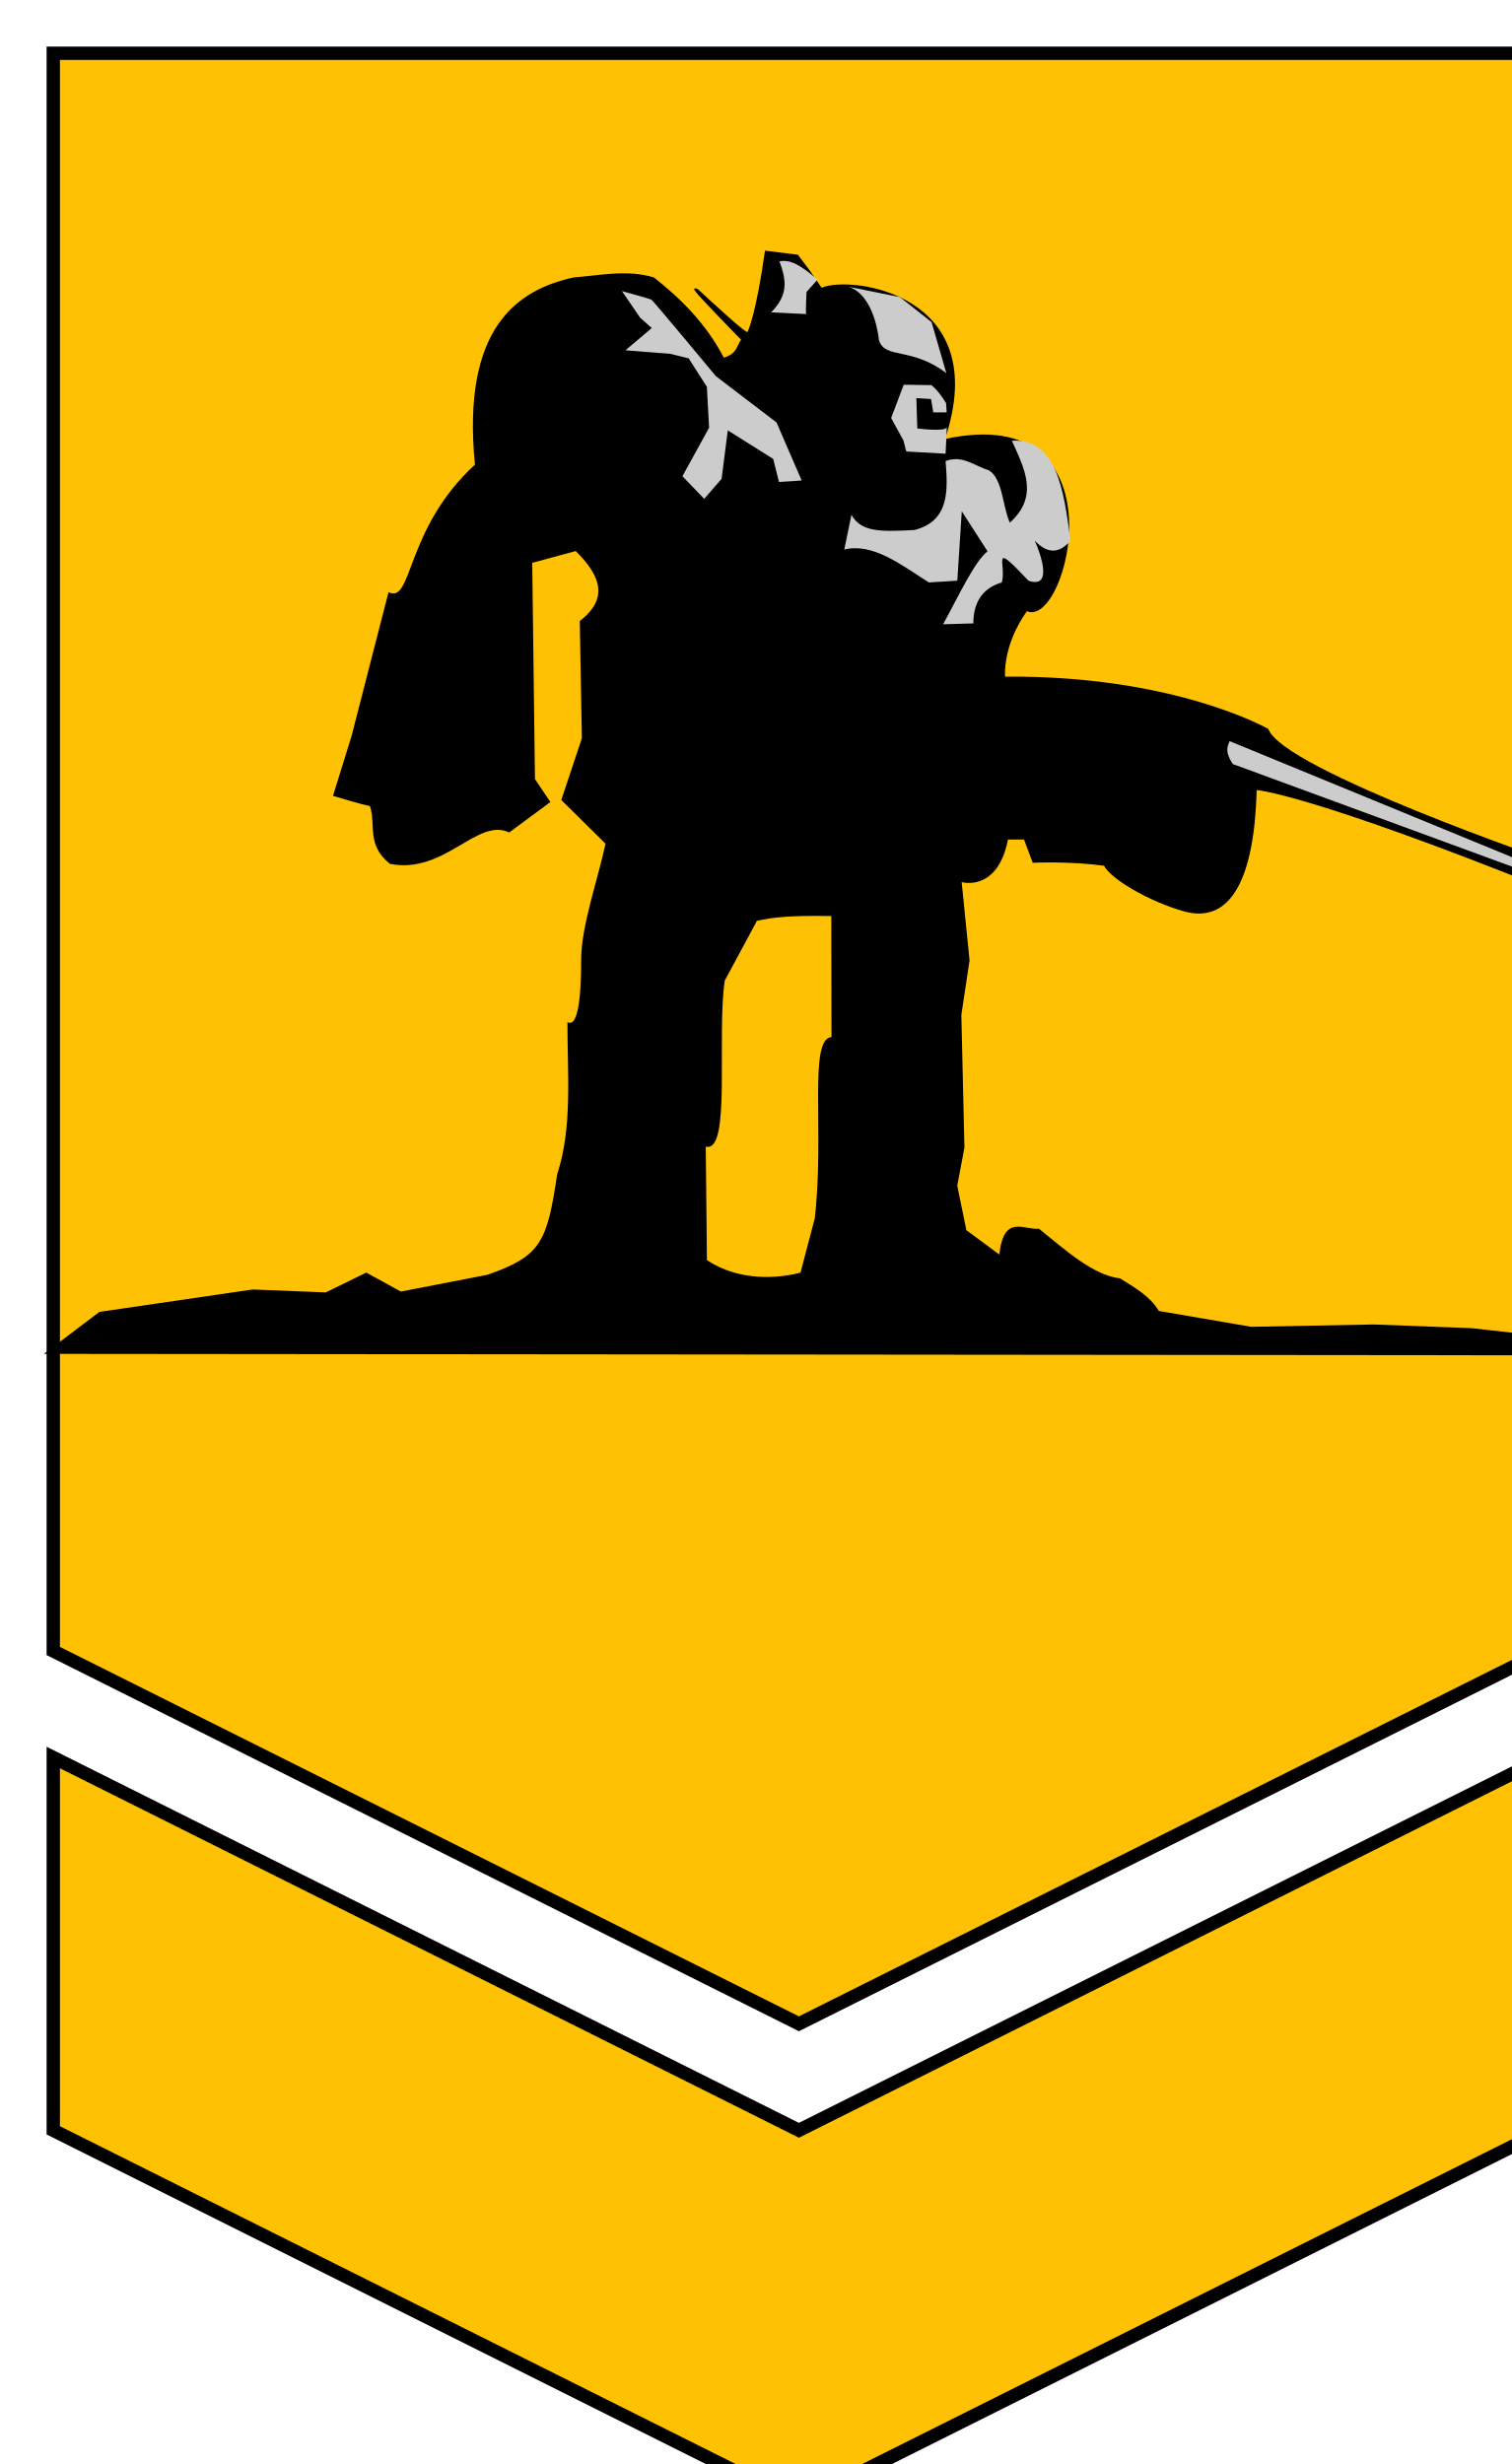
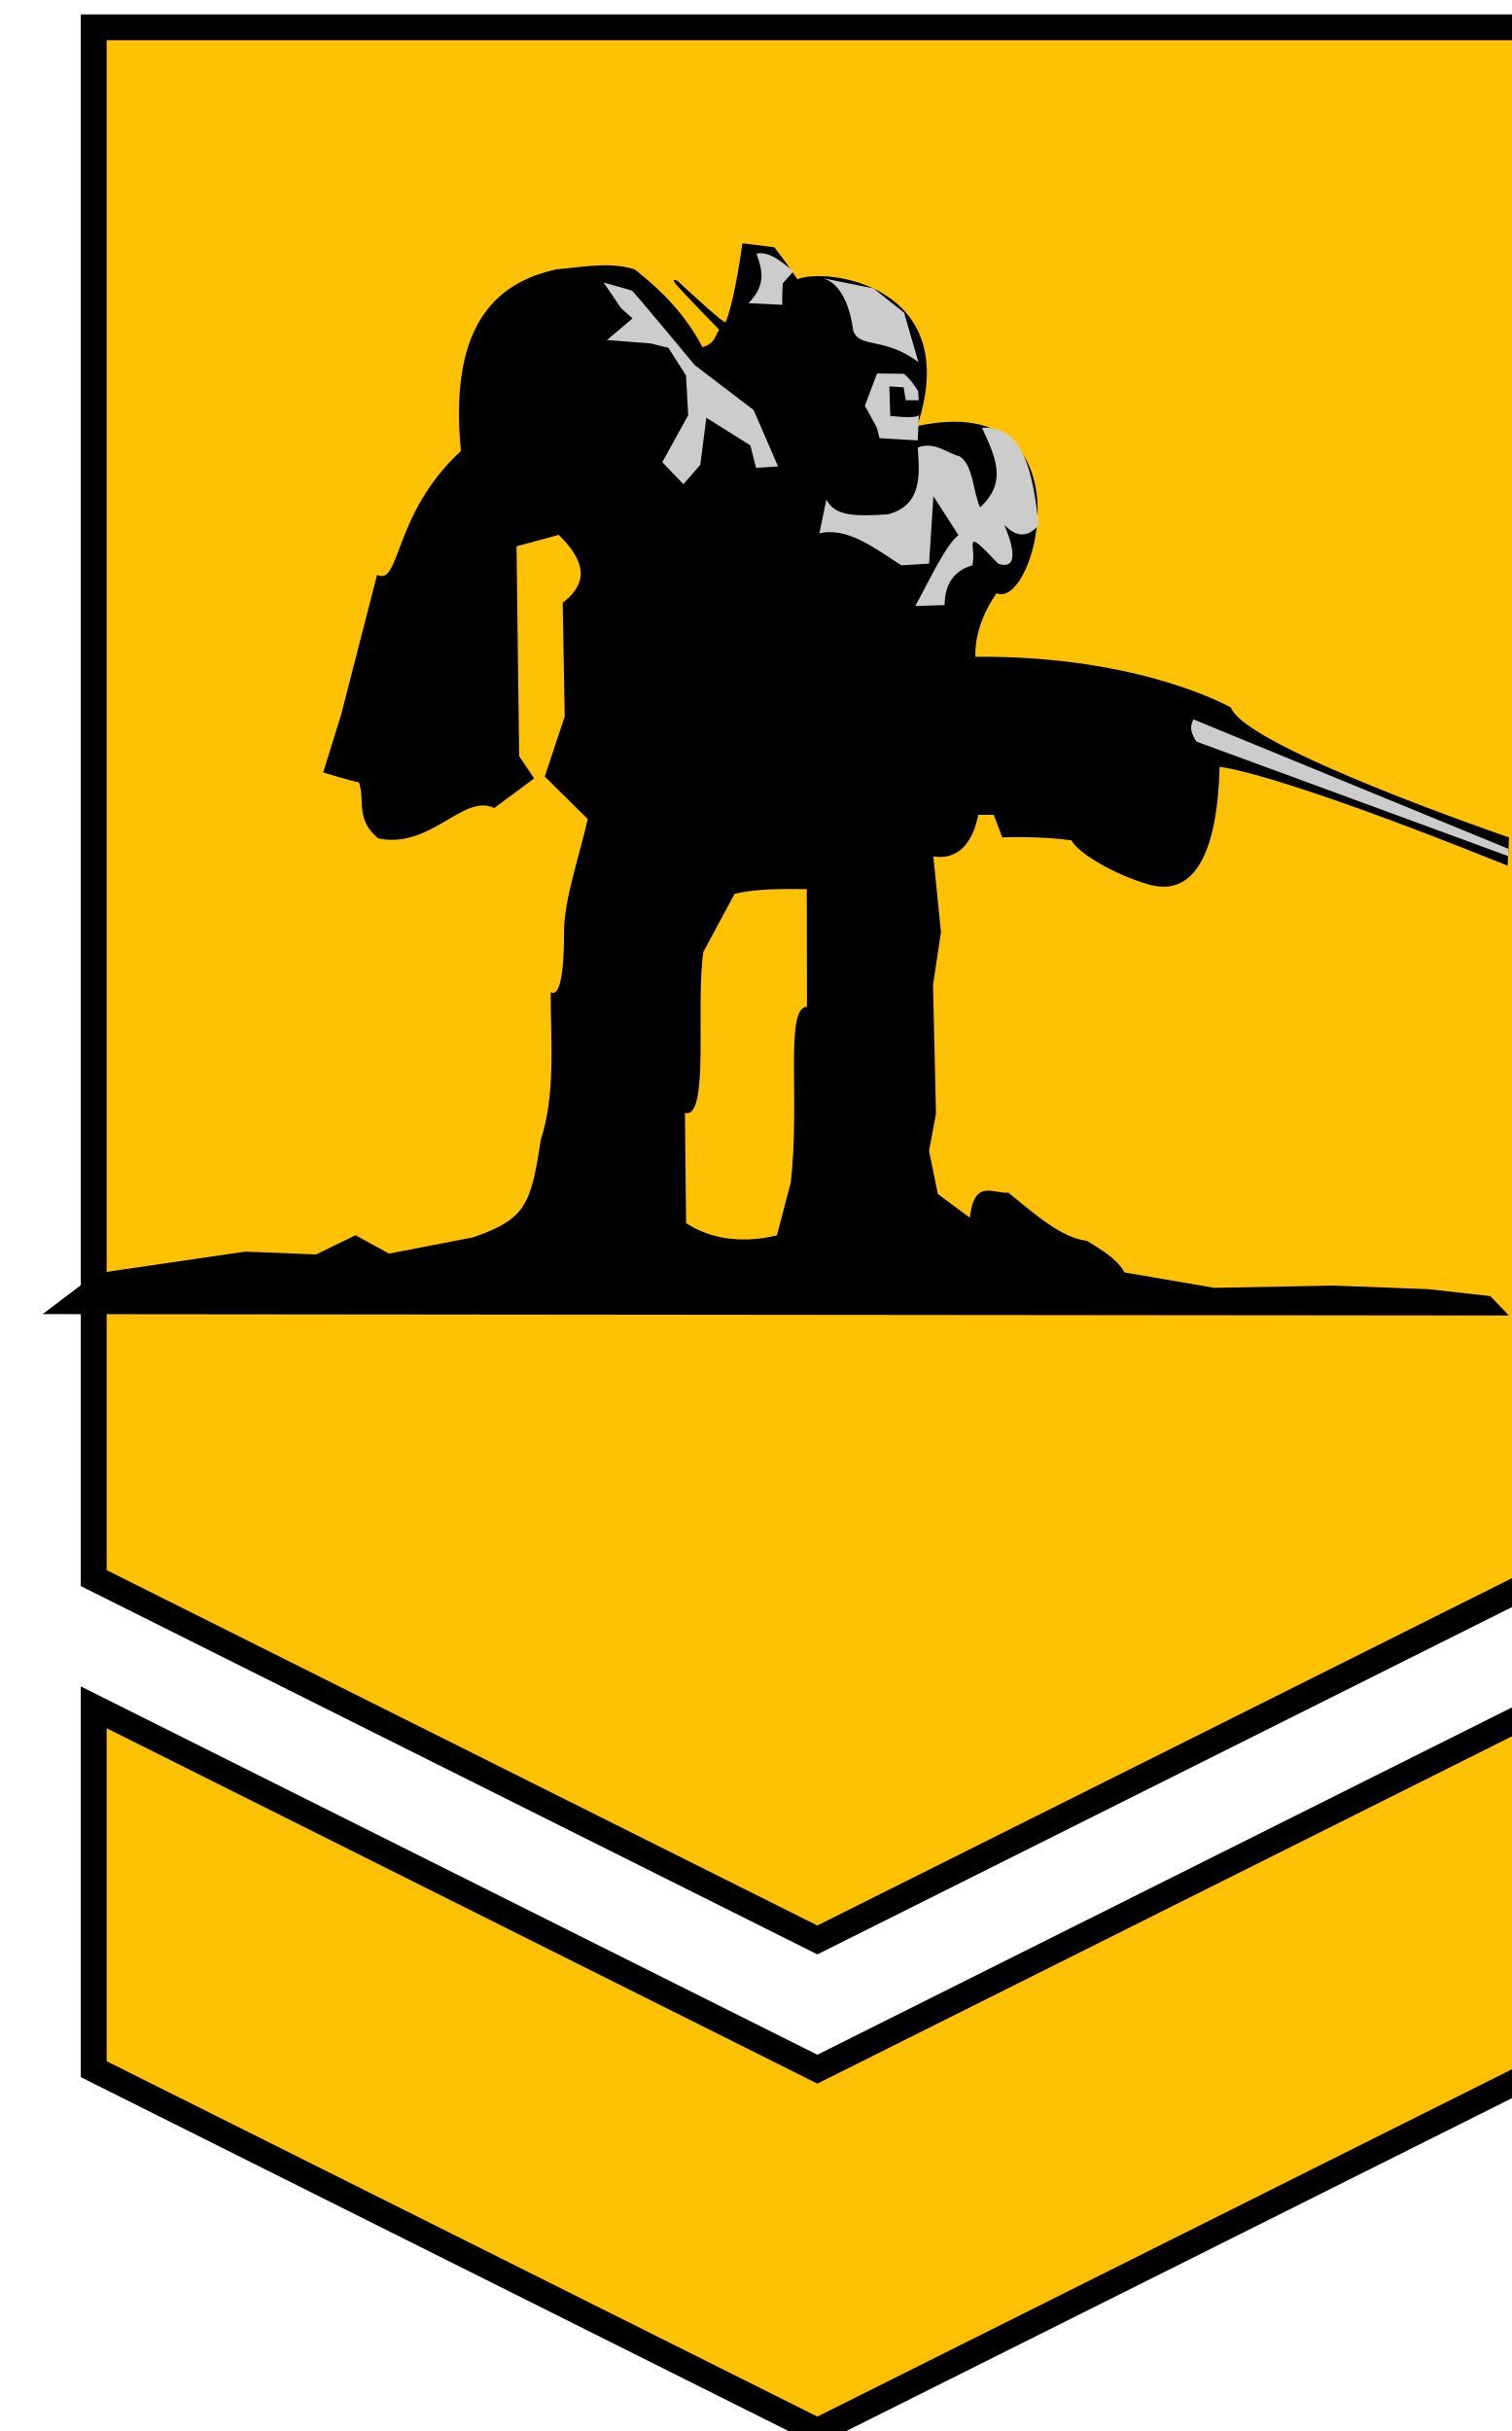
<svg xmlns="http://www.w3.org/2000/svg" version="1.1">
  <g class="ribbon">
-     <path style="fill: #ffc103; stroke: #000; stroke-width: .25; stroke-linecap:butt; stroke-linejoin:miter;" d="m1,1 h28 v30 l-14,7 l-14,-7 z m0,32 l14,7 l14,-7 v7 l-14,7 l-14,-7 z" />
+     <path style="fill:#ffc103;stroke:#000000;stroke-width:0.5px;stroke-linecap:butt;stroke-linejoin:miter;stroke-opacity:1" d="m 1.813,0.528 h 28 v 30 l -14,7 -14,-7 z m 0,32.5 14,7 14,-7 v 7 l -14,7 -14,-7 z" />
  </g>
  <g class="atlas" transform="translate(-4.009125,-0.4808088)">
    <path style="fill: #000; stroke: none; fill-rule:evenodd;" d="m 19.436,5.884 c 0.536,-0.238 3.229,0.103 2.317,2.84 3.375,-0.735 2.314,3.569 1.536,3.233 -0.464,0.655 -0.409,1.229 -0.409,1.229 3.195,-0.027 4.943,0.983 4.943,0.983 0.273,0.765 5.38,2.512 5.38,2.512 l -0.027,0.546 c -4.616,-1.857 -5.572,-1.911 -5.572,-1.911 -0.043,1.639 -0.477,2.528 -1.369,2.276 -0.658,-0.186 -1.369,-0.607 -1.498,-0.856 -0.658,-0.088 -1.338,-0.055 -1.338,-0.055 l -0.164,-0.437 h -0.301 c -0.193,0.995 -0.869,0.8 -0.869,0.8 l 0.148,1.469 -0.154,1.024 0.058,2.491 -0.135,0.715 0.171,0.836 0.619,0.458 c 0.083,-0.765 0.459,-0.457 0.744,-0.485 0.508,0.409 1.016,0.873 1.524,0.933 0.263,0.168 0.562,0.33 0.727,0.611 l 1.735,0.298 2.3,-0.044 1.832,0.069 1.205,0.134 0.362,0.376 -28.367,-0.027 1.041,-0.788 2.878,-0.421 1.372,0.055 0.762,-0.372 0.648,0.356 1.622,-0.314 c 1.01,-0.349 1.124,-0.615 1.313,-1.887 0.29,-0.877 0.192,-1.884 0.193,-2.858 0.244,0.138 0.258,-0.795 0.258,-1.168 -0.002,-0.634 0.322,-1.538 0.457,-2.182 l -0.83,-0.821 0.386,-1.159 -0.039,-2.202 c 0.571,-0.438 0.365,-0.876 -0.077,-1.313 l -0.816,0.221 0.051,4.06 0.29,0.431 -0.773,0.572 c -0.601,-0.288 -1.215,0.793 -2.24,0.589 -0.447,-0.361 -0.257,-0.722 -0.374,-1.084 0,0 -0.193,-0.039 -0.695,-0.193 l 0.348,-1.12 0.695,-2.704 c 0.455,0.228 0.303,-1.18 1.622,-2.395 -0.251,-2.575 0.798,-3.283 1.854,-3.515 0.502,-0.039 1.004,-0.152 1.506,0 0.527,0.413 0.991,0.888 1.313,1.506 0.265,-0.076 0.245,-0.247 0.325,-0.335 0,0 -0.772,-0.791 -0.855,-0.903 -0.075,-0.101 0.042,-0.049 0.042,-0.049 0.277,0.256 0.916,0.848 0.935,0.804 0.145,-0.333 0.274,-1.153 0.326,-1.526 l 0.618,0.077 0.232,0.309 M 18.221,17.771 c 0.303,-0.066 0.585,-0.102 1.396,-0.09 l 0.004,2.273 c -0.439,0.026 -0.127,1.811 -0.315,3.407 l -0.267,1.016 c -0.404,0.104 -1.134,0.177 -1.757,-0.235 L 17.26,22.01 c 0.484,0.133 0.201,-2.09 0.357,-3.117 z" />
    <path style="fill: #ccc; stroke: none;" d="m 21.777,7.487 c -0.66,-0.5 -1.148,-0.256 -1.265,-0.618 0,0 -0.073,-0.851 -0.575,-1.005 l 0.968,0.195 0.595,0.47 z m -0.752,1.471 -0.053,-0.205 -0.231,-0.424 0.236,-0.624 0.519,0.007 c 0.117,0.094 0.201,0.22 0.276,0.337 l 0.011,0.175 h -0.251 l -0.042,-0.251 -0.276,-0.017 0.018,0.57 c 0,0 0.544,0.068 0.552,-0.024 0.008,-0.092 -0.021,0.498 -0.021,0.498 z m 1.983,-0.202 c 0.818,-0.051 0.979,0.885 1.098,1.883 -0.186,0.203 -0.394,0.278 -0.669,-0.006 0.089,0.197 0.365,0.914 -0.117,0.752 -0.733,-0.779 -0.405,-0.316 -0.501,0.033 -0.284,0.08 -0.534,0.291 -0.535,0.768 l -0.568,0.017 c 0.286,-0.52 0.59,-1.18 0.835,-1.37 l -0.484,-0.752 -0.084,1.303 -0.535,0.033 c -0.529,-0.34 -1.058,-0.748 -1.587,-0.618 l 0.134,-0.651 c 0.183,0.316 0.515,0.323 1.186,0.284 0.663,-0.171 0.624,-0.758 0.582,-1.294 0.32,-0.121 0.544,0.095 0.809,0.171 0.266,0.161 0.256,0.668 0.397,0.986 0.555,-0.498 0.272,-1.019 0.038,-1.539 z m -3.947,0.747 -0.472,-1.09 -1.14,-0.87 c 0,0 -1.178,-1.42 -1.211,-1.437 -0.033,-0.017 -0.551,-0.159 -0.551,-0.159 l 0.342,0.501 0.217,0.192 -0.493,0.418 0.844,0.067 0.342,0.084 0.342,0.535 0.042,0.768 -0.501,0.91 0.409,0.426 0.326,-0.376 0.117,-0.91 0.852,0.535 0.109,0.434 z m -0.574,-3.157 0.656,0.032 c -0.008,-0.089 0.009,-0.415 0.009,-0.415 l 0.209,-0.234 C 19.129,5.546 18.898,5.336 18.644,5.388 c 0.137,0.373 0.162,0.629 -0.156,0.959 z m 8.609,8.051 6.096,2.505 -0.008,0.14 -6.029,-2.215 c -0.153,-0.233 -0.101,-0.327 -0.06,-0.43 z" />
  </g>
</svg>
